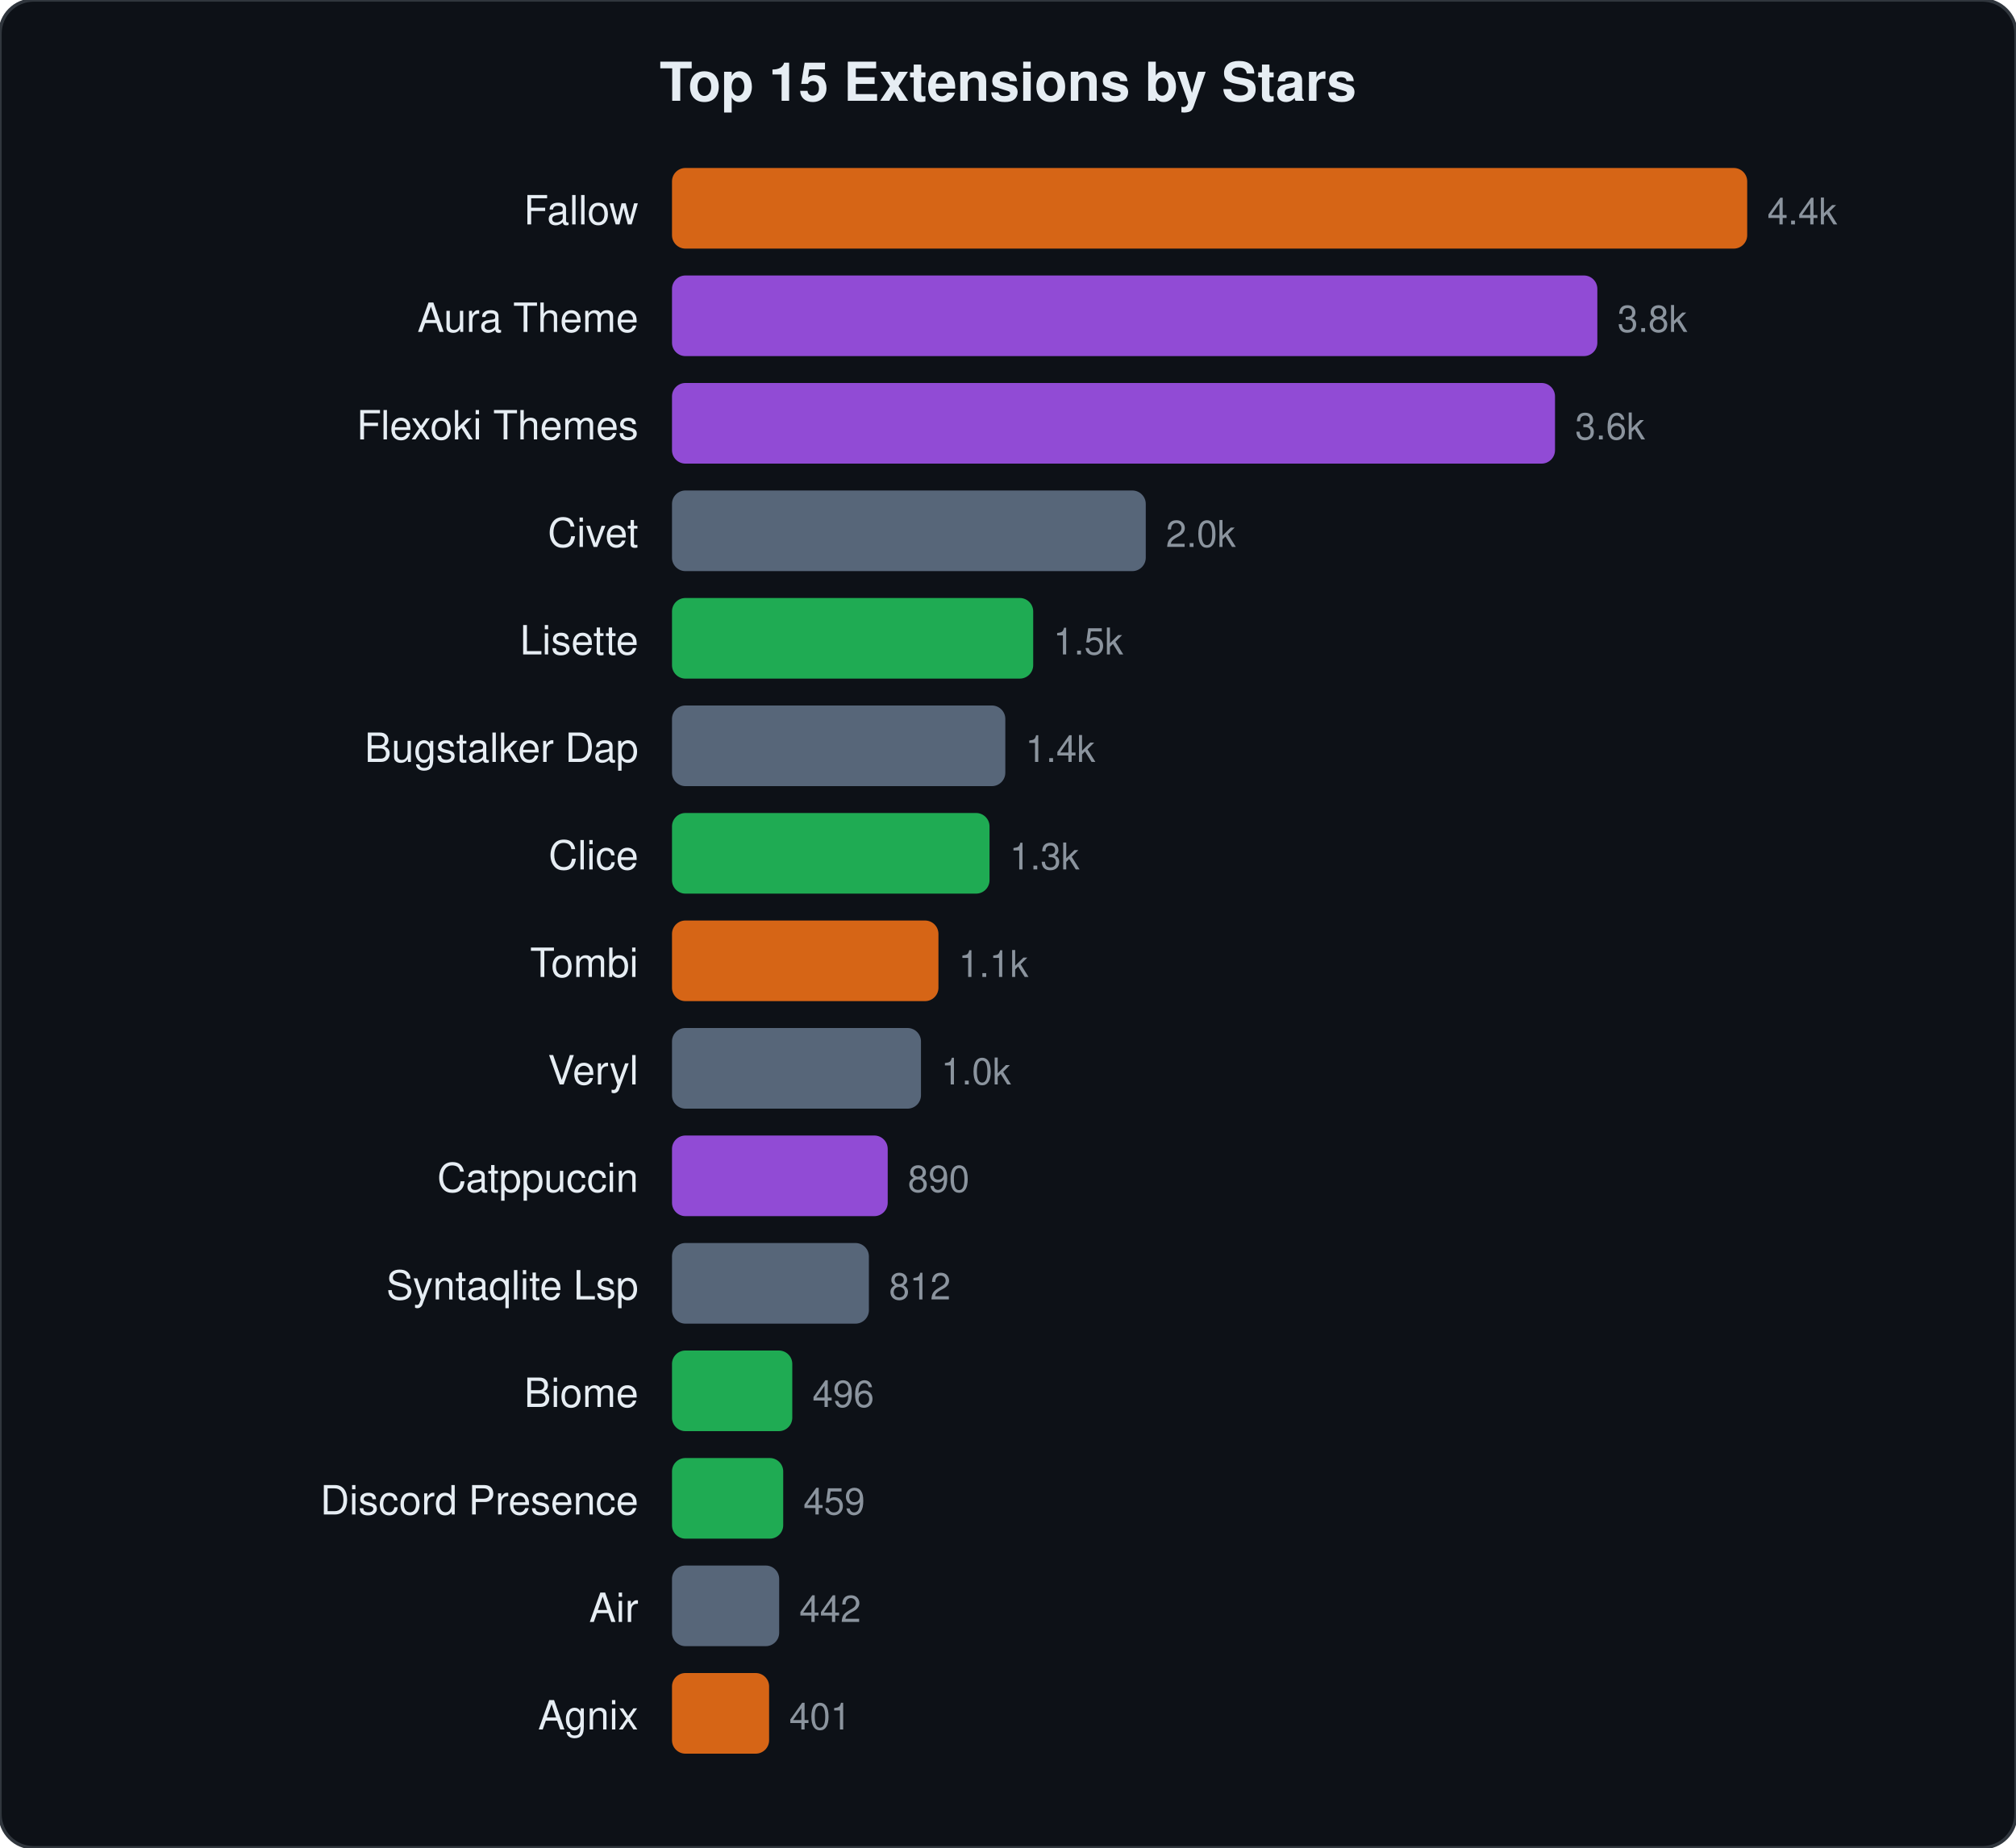
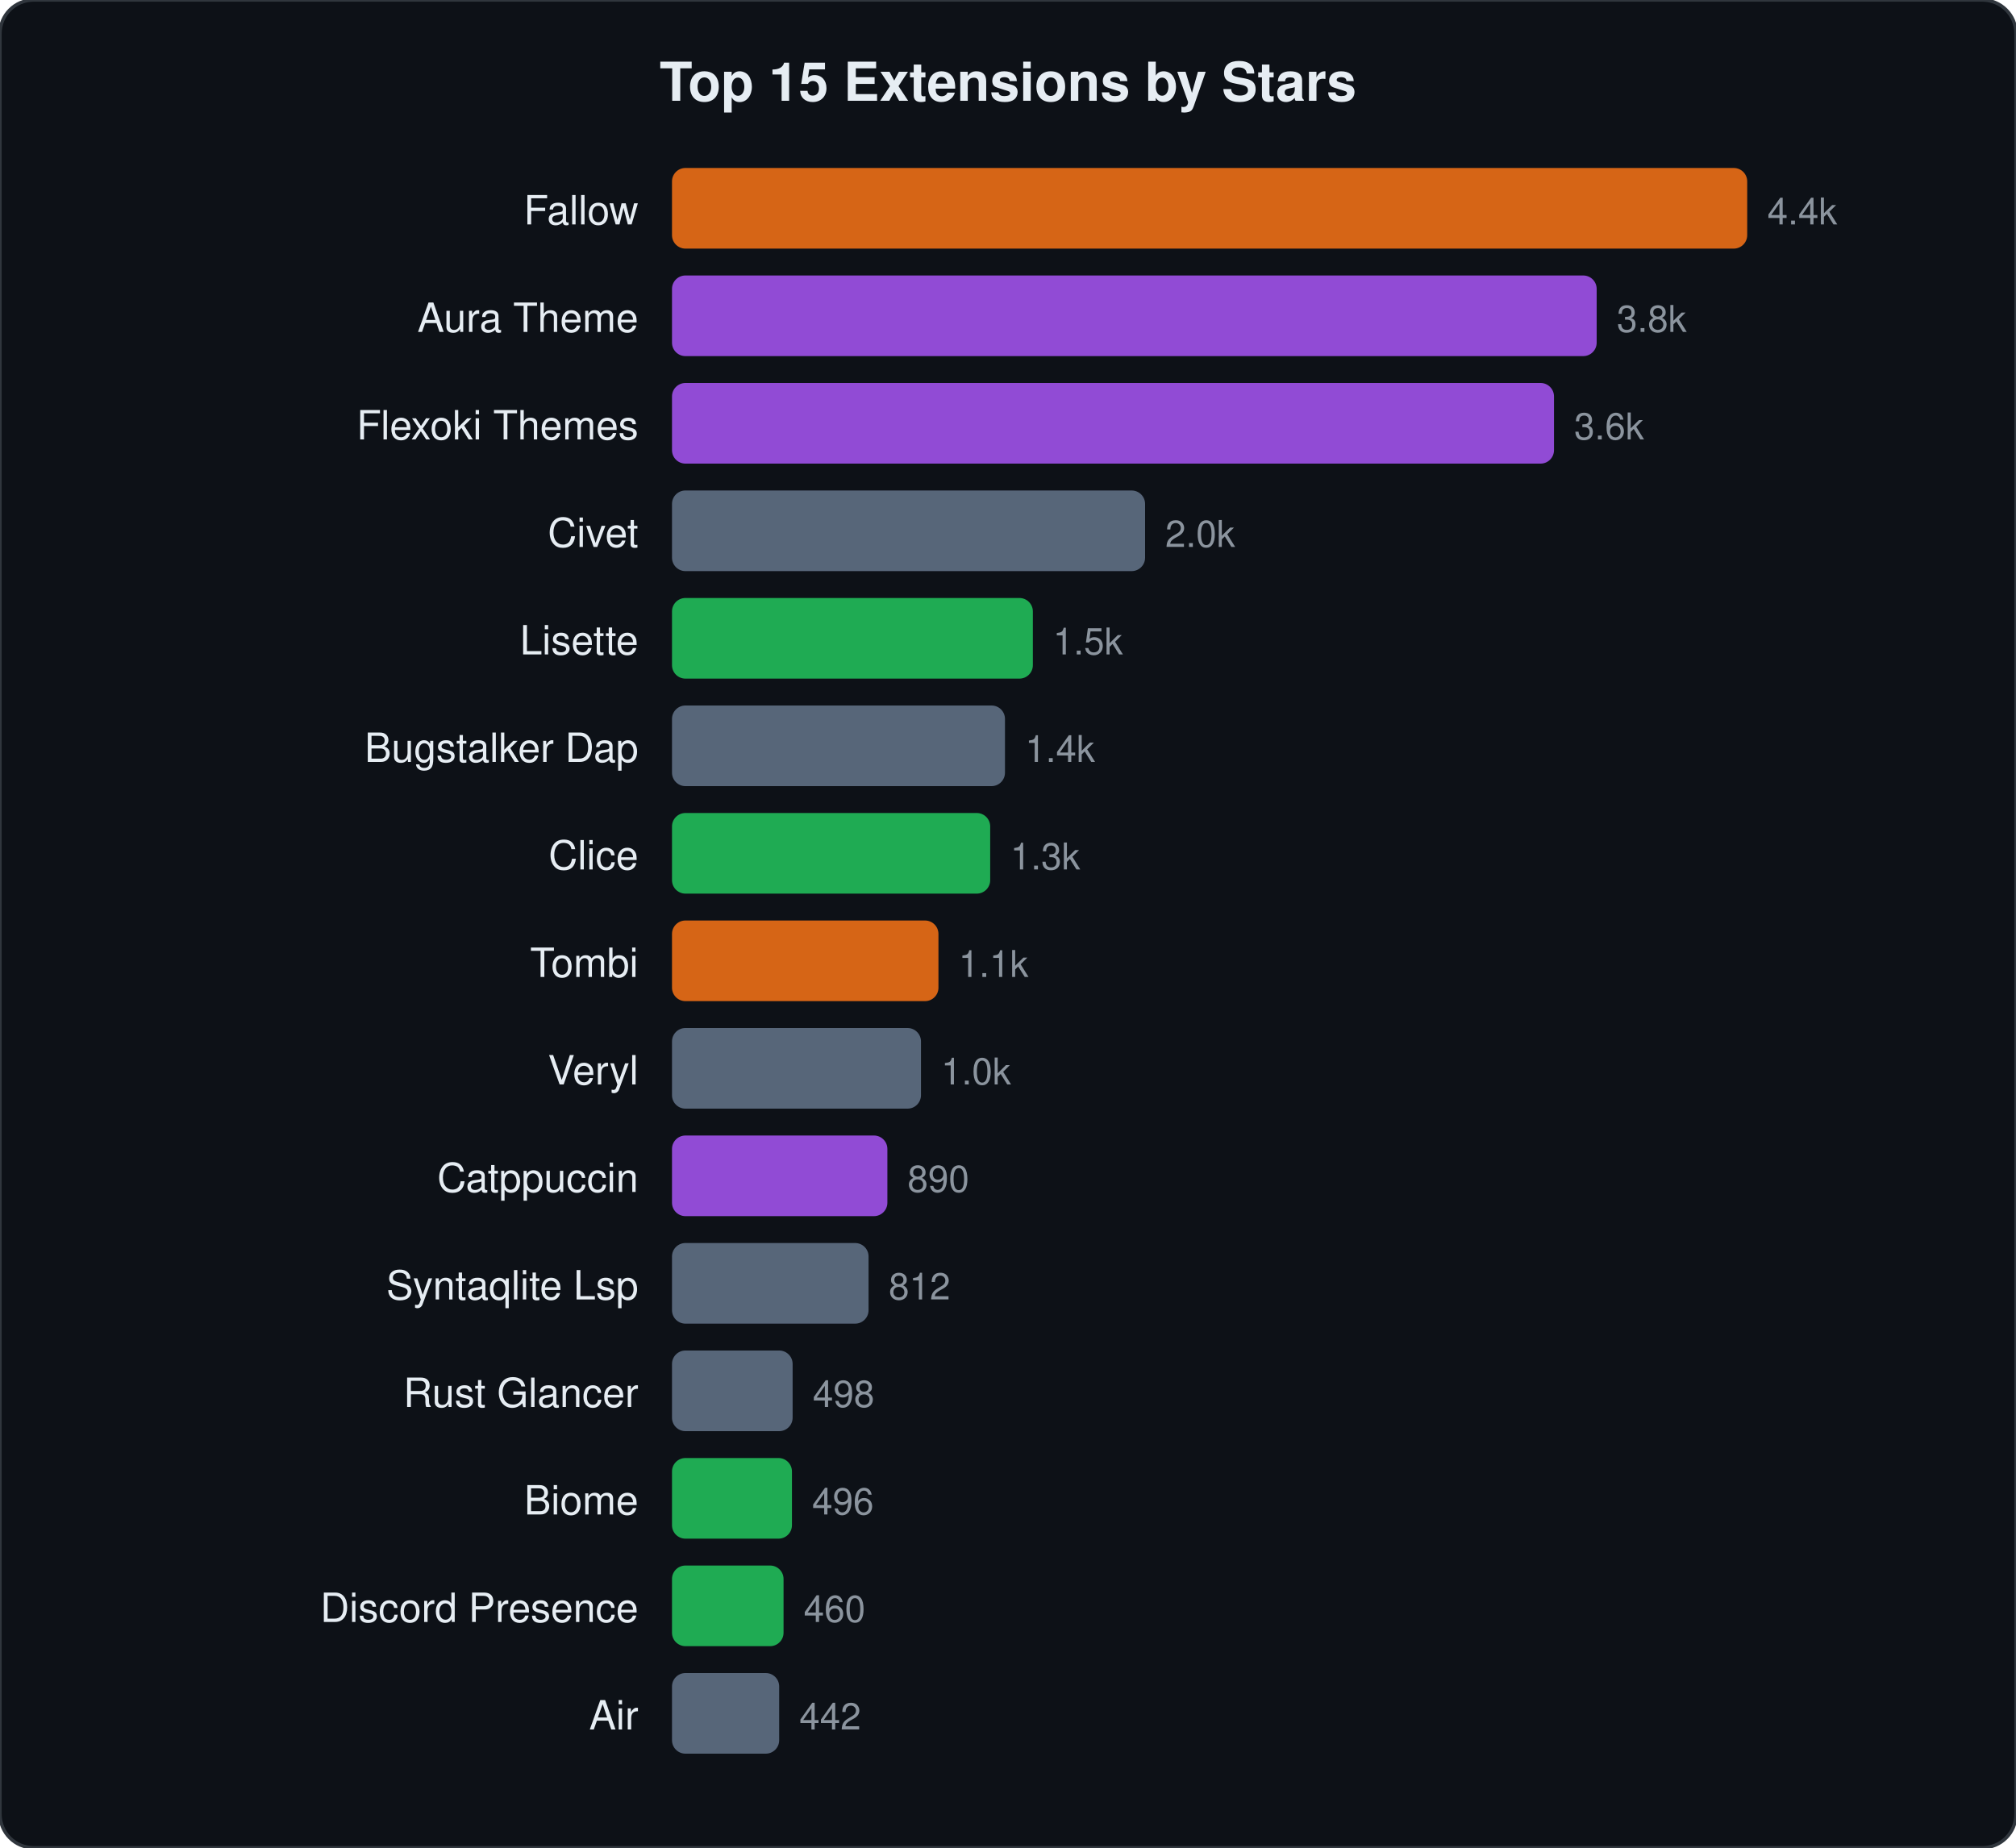
<svg xmlns="http://www.w3.org/2000/svg" viewBox="0 0 600 550" width="600" height="550">
  <style>text{font-family:-apple-system,BlinkMacSystemFont,"Segoe UI",Helvetica,Arial,sans-serif;fill:#e6edf3}.name{font-size:12px}.stars{font-size:11px;fill:#8b949e}.title{font-size:16px;font-weight:600}</style>
  <rect width="600" height="550" rx="10" fill="#0d1117" stroke="#30363d" stroke-width="1" />
  <text x="300" y="30" text-anchor="middle" class="title">Top 15 Extensions by Stars</text>
  <text x="190" y="66.8" text-anchor="end" class="name">Fallow</text>
  <rect x="200" y="50.0" width="320.0" height="24" rx="4" fill="#f97316" opacity="0.85" />
  <text x="526.0" y="66.8" class="stars">4.4k</text>
  <text x="190" y="98.8" text-anchor="end" class="name">Aura Theme</text>
-   <rect x="200" y="82.0" width="275.4" height="24" rx="4" fill="#a855f7" opacity="0.85" />
-   <text x="481.4" y="98.8" class="stars">3.8k</text>
+   <rect x="200" y="82.0" width="275.2" height="24" rx="4" fill="#a855f7" opacity="0.85" />
+   <text x="481.2" y="98.8" class="stars">3.8k</text>
  <text x="190" y="130.8" text-anchor="end" class="name">Flexoki Themes</text>
-   <rect x="200" y="114.0" width="262.8" height="24" rx="4" fill="#a855f7" opacity="0.85" />
-   <text x="468.8" y="130.8" class="stars">3.6k</text>
+   <rect x="200" y="114.0" width="262.5" height="24" rx="4" fill="#a855f7" opacity="0.85" />
+   <text x="468.5" y="130.8" class="stars">3.6k</text>
  <text x="190" y="162.8" text-anchor="end" class="name">Civet</text>
-   <rect x="200" y="146.0" width="141.0" height="24" rx="4" fill="#64748b" opacity="0.85" />
-   <text x="347.0" y="162.8" class="stars">2.0k</text>
+   <rect x="200" y="146.0" width="140.8" height="24" rx="4" fill="#64748b" opacity="0.85" />
+   <text x="346.8" y="162.8" class="stars">2.0k</text>
  <text x="190" y="194.8" text-anchor="end" class="name">Lisette</text>
-   <rect x="200" y="178.0" width="107.5" height="24" rx="4" fill="#22c55e" opacity="0.85" />
-   <text x="313.5" y="194.8" class="stars">1.5k</text>
+   <rect x="200" y="178.0" width="107.4" height="24" rx="4" fill="#22c55e" opacity="0.85" />
+   <text x="313.4" y="194.8" class="stars">1.5k</text>
  <text x="190" y="226.8" text-anchor="end" class="name">Bugstalker Dap</text>
-   <rect x="200" y="210.0" width="99.2" height="24" rx="4" fill="#64748b" opacity="0.85" />
-   <text x="305.2" y="226.8" class="stars">1.4k</text>
+   <rect x="200" y="210.0" width="99.1" height="24" rx="4" fill="#64748b" opacity="0.85" />
+   <text x="305.1" y="226.8" class="stars">1.4k</text>
  <text x="190" y="258.8" text-anchor="end" class="name">Clice</text>
-   <rect x="200" y="242.0" width="94.5" height="24" rx="4" fill="#22c55e" opacity="0.85" />
-   <text x="300.5" y="258.8" class="stars">1.3k</text>
+   <rect x="200" y="242.0" width="94.7" height="24" rx="4" fill="#22c55e" opacity="0.85" />
+   <text x="300.7" y="258.8" class="stars">1.3k</text>
  <text x="190" y="290.8" text-anchor="end" class="name">Tombi</text>
  <rect x="200" y="274.0" width="79.3" height="24" rx="4" fill="#f97316" opacity="0.85" />
  <text x="285.3" y="290.8" class="stars">1.1k</text>
  <text x="190" y="322.8" text-anchor="end" class="name">Veryl</text>
  <rect x="200" y="306.0" width="74.1" height="24" rx="4" fill="#64748b" opacity="0.85" />
  <text x="280.1" y="322.8" class="stars">1.0k</text>
  <text x="190" y="354.8" text-anchor="end" class="name">Catppuccin</text>
-   <rect x="200" y="338.0" width="64.2" height="24" rx="4" fill="#a855f7" opacity="0.85" />
-   <text x="270.2" y="354.8" class="stars">890</text>
+   <rect x="200" y="338.0" width="64.1" height="24" rx="4" fill="#a855f7" opacity="0.85" />
+   <text x="270.1" y="354.8" class="stars">890</text>
  <text x="190" y="386.8" text-anchor="end" class="name">Syntaqlite Lsp</text>
-   <rect x="200" y="370.0" width="58.6" height="24" rx="4" fill="#64748b" opacity="0.85" />
-   <text x="264.6" y="386.8" class="stars">812</text>
-   <text x="190" y="418.8" text-anchor="end" class="name">Biome</text>
-   <rect x="200" y="402.0" width="35.8" height="24" rx="4" fill="#22c55e" opacity="0.85" />
-   <text x="241.8" y="418.8" class="stars">496</text>
-   <text x="190" y="450.8" text-anchor="end" class="name">Discord Presence</text>
-   <rect x="200" y="434.0" width="33.1" height="24" rx="4" fill="#22c55e" opacity="0.85" />
-   <text x="239.1" y="450.8" class="stars">459</text>
-   <text x="190" y="482.8" text-anchor="end" class="name">Air</text>
-   <rect x="200" y="466.0" width="31.9" height="24" rx="4" fill="#64748b" opacity="0.85" />
-   <text x="237.9" y="482.8" class="stars">442</text>
-   <text x="190" y="514.8" text-anchor="end" class="name">Agnix</text>
-   <rect x="200" y="498.0" width="28.9" height="24" rx="4" fill="#f97316" opacity="0.85" />
-   <text x="234.9" y="514.8" class="stars">401</text>
+   <rect x="200" y="370.0" width="58.5" height="24" rx="4" fill="#64748b" opacity="0.85" />
+   <text x="264.5" y="386.8" class="stars">812</text>
+   <text x="190" y="418.8" text-anchor="end" class="name">Rust Glancer</text>
+   <rect x="200" y="402.0" width="35.9" height="24" rx="4" fill="#64748b" opacity="0.85" />
+   <text x="241.9" y="418.8" class="stars">498</text>
+   <text x="190" y="450.8" text-anchor="end" class="name">Biome</text>
+   <rect x="200" y="434.0" width="35.7" height="24" rx="4" fill="#22c55e" opacity="0.85" />
+   <text x="241.7" y="450.8" class="stars">496</text>
+   <text x="190" y="482.8" text-anchor="end" class="name">Discord Presence</text>
+   <rect x="200" y="466.0" width="33.2" height="24" rx="4" fill="#22c55e" opacity="0.85" />
+   <text x="239.2" y="482.8" class="stars">460</text>
+   <text x="190" y="514.8" text-anchor="end" class="name">Air</text>
+   <rect x="200" y="498.0" width="31.9" height="24" rx="4" fill="#64748b" opacity="0.85" />
+   <text x="237.9" y="514.8" class="stars">442</text>
</svg>
